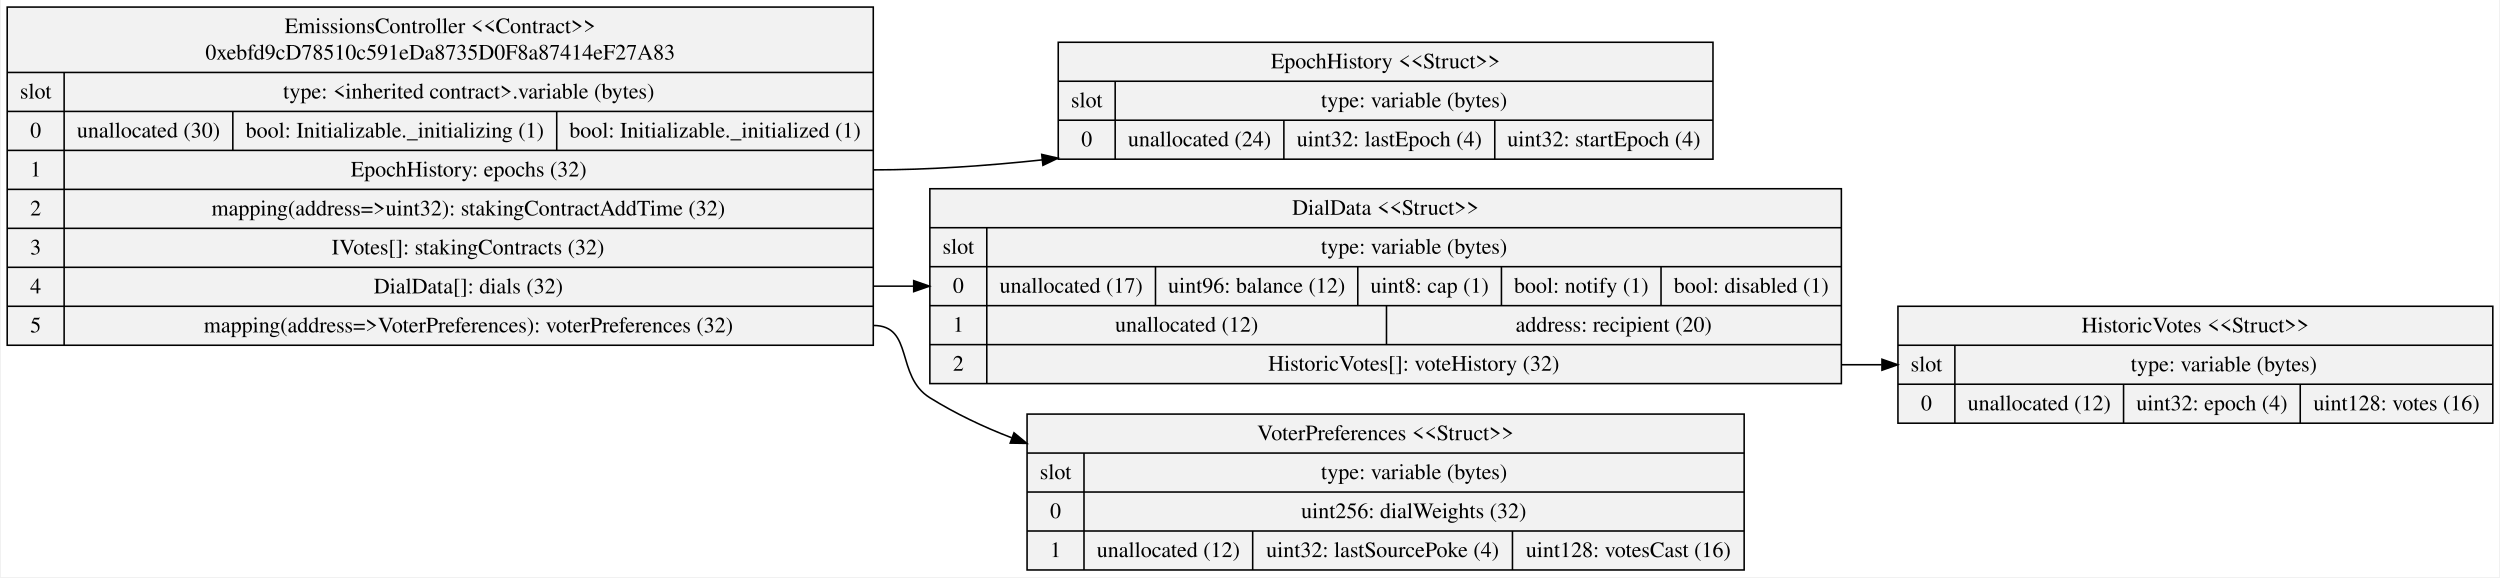
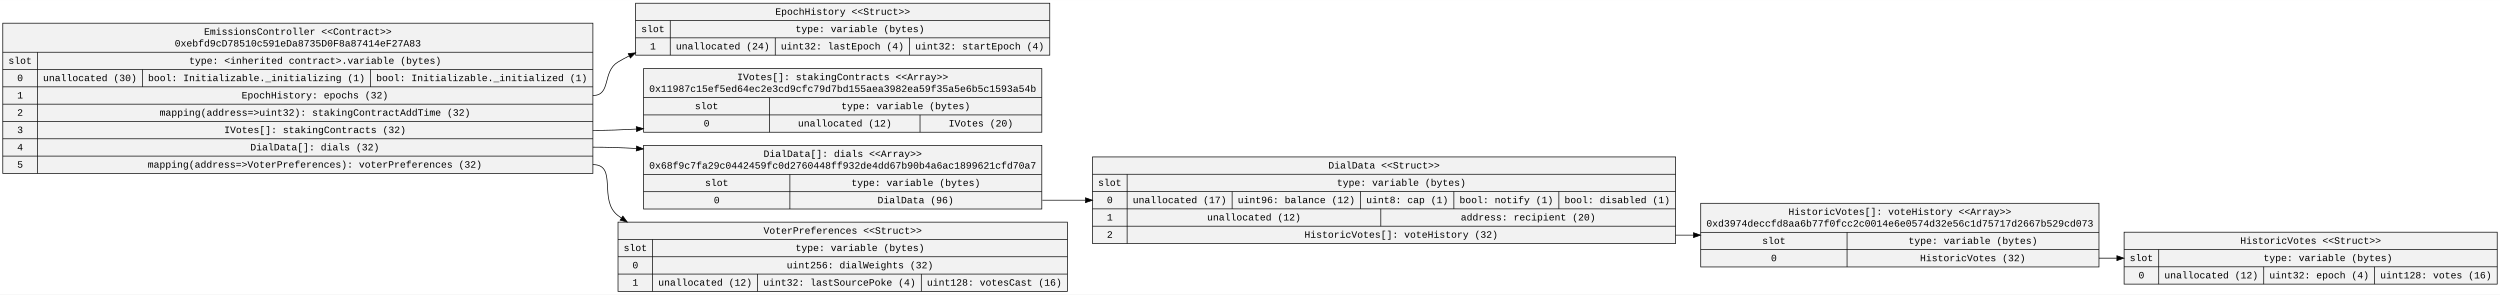
- <svg xmlns="http://www.w3.org/2000/svg" width="1590pt" height="367pt" viewBox="0.00 0.00 1589.71 367.20">
-   <g id="graph0" class="graph" transform="scale(1 1) rotate(0) translate(4 363.2)">
-     <polygon fill="white" stroke="transparent" points="-4,4 -4,-363.2 1585.71,-363.2 1585.71,4 -4,4" />
+ <svg xmlns="http://www.w3.org/2000/svg" width="3581pt" height="422pt" viewBox="0.00 0.00 3581.31 421.80">
+   <g id="graph0" class="graph" transform="scale(1 1) rotate(0) translate(4 417.8)">
+     <polygon fill="white" stroke="transparent" points="-4,4 -4,-417.8 3577.31,-417.8 3577.31,4 -4,4" />
    <g id="node1" class="node">
-       <polygon fill="#f2f2f2" stroke="black" points="0,-143.5 0,-358.7 551.13,-358.7 551.13,-143.5 0,-143.5" />
-       <text text-anchor="middle" x="275.56" y="-342.1" font-family="Times,serif" font-size="14.00">EmissionsController &lt;&lt;Contract&gt;&gt;</text>
-       <text text-anchor="middle" x="275.56" y="-325.3" font-family="Times,serif" font-size="14.00">0xebfd9cD78510c591eDa8735D0F8a87414eF27A83</text>
-       <polyline fill="none" stroke="black" points="0,-317.1 551.13,-317.1 " />
-       <text text-anchor="middle" x="18.11" y="-300.5" font-family="Times,serif" font-size="14.00">slot</text>
-       <polyline fill="none" stroke="black" points="0,-292.3 36.23,-292.3 " />
-       <text text-anchor="middle" x="18.11" y="-275.7" font-family="Times,serif" font-size="14.00">0</text>
-       <polyline fill="none" stroke="black" points="0,-267.5 36.23,-267.5 " />
-       <text text-anchor="middle" x="18.11" y="-250.9" font-family="Times,serif" font-size="14.00">1</text>
-       <polyline fill="none" stroke="black" points="0,-242.7 36.23,-242.7 " />
-       <text text-anchor="middle" x="18.11" y="-226.1" font-family="Times,serif" font-size="14.00">2</text>
-       <polyline fill="none" stroke="black" points="0,-217.9 36.23,-217.9 " />
-       <text text-anchor="middle" x="18.11" y="-201.3" font-family="Times,serif" font-size="14.00">3</text>
-       <polyline fill="none" stroke="black" points="0,-193.1 36.23,-193.1 " />
-       <text text-anchor="middle" x="18.11" y="-176.5" font-family="Times,serif" font-size="14.00">4</text>
-       <polyline fill="none" stroke="black" points="0,-168.3 36.23,-168.3 " />
-       <text text-anchor="middle" x="18.11" y="-151.7" font-family="Times,serif" font-size="14.00">5</text>
-       <polyline fill="none" stroke="black" points="36.23,-143.5 36.23,-317.1 " />
-       <text text-anchor="middle" x="293.68" y="-300.5" font-family="Times,serif" font-size="14.00">type: &lt;inherited contract&gt;.variable (bytes)</text>
-       <polyline fill="none" stroke="black" points="36.23,-292.3 551.13,-292.3 " />
-       <text text-anchor="middle" x="89.9" y="-275.7" font-family="Times,serif" font-size="14.00">unallocated (30)</text>
-       <polyline fill="none" stroke="black" points="143.58,-267.5 143.58,-292.3 " />
-       <text text-anchor="middle" x="246.63" y="-275.7" font-family="Times,serif" font-size="14.00">bool: Initializable._initializing (1)</text>
-       <polyline fill="none" stroke="black" points="349.69,-267.5 349.69,-292.3 " />
-       <text text-anchor="middle" x="450.41" y="-275.7" font-family="Times,serif" font-size="14.00">bool: Initializable._initialized (1)</text>
-       <polyline fill="none" stroke="black" points="36.23,-267.5 551.13,-267.5 " />
-       <text text-anchor="middle" x="293.66" y="-250.9" font-family="Times,serif" font-size="14.00">EpochHistory: epochs (32)</text>
-       <polyline fill="none" stroke="black" points="36.23,-242.7 551.13,-242.7 " />
-       <text text-anchor="middle" x="293.42" y="-226.1" font-family="Times,serif" font-size="14.00">mapping(address=&gt;uint32): stakingContractAddTime (32)</text>
-       <polyline fill="none" stroke="black" points="36.23,-217.9 551.13,-217.9 " />
-       <text text-anchor="middle" x="293.21" y="-201.3" font-family="Times,serif" font-size="14.00">IVotes[]: stakingContracts (32)</text>
-       <polyline fill="none" stroke="black" points="36.23,-193.1 551.13,-193.1 " />
-       <text text-anchor="middle" x="293.48" y="-176.5" font-family="Times,serif" font-size="14.00">DialData[]: dials (32)</text>
-       <polyline fill="none" stroke="black" points="36.23,-168.3 551.13,-168.3 " />
-       <text text-anchor="middle" x="293.49" y="-151.7" font-family="Times,serif" font-size="14.00">mapping(address=&gt;VoterPreferences): voterPreferences (32)</text>
+       <polygon fill="#f2f2f2" stroke="black" points="0,-169.5 0,-384.7 845.33,-384.7 845.33,-169.5 0,-169.5" />
+       <text text-anchor="middle" x="422.66" y="-368.1" font-family="Courier New" font-size="14.00">EmissionsController &lt;&lt;Contract&gt;&gt;</text>
+       <text text-anchor="middle" x="422.66" y="-351.3" font-family="Courier New" font-size="14.00">0xebfd9cD78510c591eDa8735D0F8a87414eF27A83</text>
+       <polyline fill="none" stroke="black" points="0,-343.1 845.33,-343.1 " />
+       <text text-anchor="middle" x="24.8" y="-326.5" font-family="Courier New" font-size="14.00">slot</text>
+       <polyline fill="none" stroke="black" points="0,-318.3 49.61,-318.3 " />
+       <text text-anchor="middle" x="24.8" y="-301.7" font-family="Courier New" font-size="14.00">0</text>
+       <polyline fill="none" stroke="black" points="0,-293.5 49.61,-293.5 " />
+       <text text-anchor="middle" x="24.8" y="-276.9" font-family="Courier New" font-size="14.00">1</text>
+       <polyline fill="none" stroke="black" points="0,-268.7 49.61,-268.7 " />
+       <text text-anchor="middle" x="24.8" y="-252.1" font-family="Courier New" font-size="14.00">2</text>
+       <polyline fill="none" stroke="black" points="0,-243.9 49.61,-243.9 " />
+       <text text-anchor="middle" x="24.8" y="-227.3" font-family="Courier New" font-size="14.00">3</text>
+       <polyline fill="none" stroke="black" points="0,-219.1 49.61,-219.1 " />
+       <text text-anchor="middle" x="24.8" y="-202.5" font-family="Courier New" font-size="14.00">4</text>
+       <polyline fill="none" stroke="black" points="0,-194.3 49.61,-194.3 " />
+       <text text-anchor="middle" x="24.8" y="-177.7" font-family="Courier New" font-size="14.00">5</text>
+       <polyline fill="none" stroke="black" points="49.61,-169.5 49.61,-343.1 " />
+       <text text-anchor="middle" x="447.47" y="-326.5" font-family="Courier New" font-size="14.00">type: &lt;inherited contract&gt;.variable (bytes)</text>
+       <polyline fill="none" stroke="black" points="49.61,-318.3 845.33,-318.3 " />
+       <text text-anchor="middle" x="124.82" y="-301.7" font-family="Courier New" font-size="14.00">unallocated (30)</text>
+       <polyline fill="none" stroke="black" points="200.03,-293.5 200.03,-318.3 " />
+       <text text-anchor="middle" x="363.45" y="-301.7" font-family="Courier New" font-size="14.00">bool: Initializable._initializing (1)</text>
+       <polyline fill="none" stroke="black" points="526.88,-293.5 526.88,-318.3 " />
+       <text text-anchor="middle" x="686.1" y="-301.7" font-family="Courier New" font-size="14.00">bool: Initializable._initialized (1)</text>
+       <polyline fill="none" stroke="black" points="49.61,-293.5 845.33,-293.5 " />
+       <text text-anchor="middle" x="447.12" y="-276.9" font-family="Courier New" font-size="14.00">EpochHistory: epochs (32)</text>
+       <polyline fill="none" stroke="black" points="49.61,-268.7 845.33,-268.7 " />
+       <text text-anchor="middle" x="447.24" y="-252.1" font-family="Courier New" font-size="14.00">mapping(address=&gt;uint32): stakingContractAddTime (32)</text>
+       <polyline fill="none" stroke="black" points="49.61,-243.9 845.33,-243.9 " />
+       <text text-anchor="middle" x="447.33" y="-227.3" font-family="Courier New" font-size="14.00">IVotes[]: stakingContracts (32)</text>
+       <polyline fill="none" stroke="black" points="49.61,-219.1 845.33,-219.1 " />
+       <text text-anchor="middle" x="447.02" y="-202.5" font-family="Courier New" font-size="14.00">DialData[]: dials (32)</text>
+       <polyline fill="none" stroke="black" points="49.61,-194.3 845.33,-194.3 " />
+       <text text-anchor="middle" x="447.04" y="-177.7" font-family="Courier New" font-size="14.00">mapping(address=&gt;VoterPreferences): voterPreferences (32)</text>
    </g>
    <g id="node2" class="node">
-       <polygon fill="#f2f2f2" stroke="black" points="668.83,-261.9 668.83,-336.3 1085.47,-336.3 1085.47,-261.9 668.83,-261.9" />
-       <text text-anchor="middle" x="877.15" y="-319.7" font-family="Times,serif" font-size="14.00">EpochHistory &lt;&lt;Struct&gt;&gt;</text>
-       <polyline fill="none" stroke="black" points="668.83,-311.5 1085.47,-311.5 " />
-       <text text-anchor="middle" x="686.94" y="-294.9" font-family="Times,serif" font-size="14.00">slot</text>
-       <polyline fill="none" stroke="black" points="668.83,-286.7 705.06,-286.7 " />
-       <text text-anchor="middle" x="686.94" y="-270.1" font-family="Times,serif" font-size="14.00">0</text>
-       <polyline fill="none" stroke="black" points="705.06,-261.9 705.06,-311.5 " />
-       <text text-anchor="middle" x="895.26" y="-294.9" font-family="Times,serif" font-size="14.00">type: variable (bytes)</text>
-       <polyline fill="none" stroke="black" points="705.06,-286.7 1085.47,-286.7 " />
-       <text text-anchor="middle" x="758.73" y="-270.1" font-family="Times,serif" font-size="14.00">unallocated (24)</text>
-       <polyline fill="none" stroke="black" points="812.41,-261.9 812.41,-286.7 " />
-       <text text-anchor="middle" x="879.51" y="-270.1" font-family="Times,serif" font-size="14.00">uint32: lastEpoch (4)</text>
-       <polyline fill="none" stroke="black" points="946.61,-261.9 946.61,-286.7 " />
-       <text text-anchor="middle" x="1016.04" y="-270.1" font-family="Times,serif" font-size="14.00">uint32: startEpoch (4)</text>
+       <polygon fill="#f2f2f2" stroke="black" points="906.53,-338.9 906.53,-413.3 1499.82,-413.3 1499.82,-338.9 906.53,-338.9" />
+       <text text-anchor="middle" x="1203.17" y="-396.7" font-family="Courier New" font-size="14.00">EpochHistory &lt;&lt;Struct&gt;&gt;</text>
+       <polyline fill="none" stroke="black" points="906.53,-388.5 1499.82,-388.5 " />
+       <text text-anchor="middle" x="931.33" y="-371.9" font-family="Courier New" font-size="14.00">slot</text>
+       <polyline fill="none" stroke="black" points="906.53,-363.7 956.14,-363.7 " />
+       <text text-anchor="middle" x="931.33" y="-347.1" font-family="Courier New" font-size="14.00">1</text>
+       <polyline fill="none" stroke="black" points="956.14,-338.9 956.14,-388.5 " />
+       <text text-anchor="middle" x="1227.98" y="-371.9" font-family="Courier New" font-size="14.00">type: variable (bytes)</text>
+       <polyline fill="none" stroke="black" points="956.14,-363.7 1499.82,-363.7 " />
+       <text text-anchor="middle" x="1031.35" y="-347.1" font-family="Courier New" font-size="14.00">unallocated (24)</text>
+       <polyline fill="none" stroke="black" points="1106.56,-338.9 1106.56,-363.7 " />
+       <text text-anchor="middle" x="1202.77" y="-347.1" font-family="Courier New" font-size="14.00">uint32: lastEpoch (4)</text>
+       <polyline fill="none" stroke="black" points="1298.99,-338.9 1298.99,-363.7 " />
+       <text text-anchor="middle" x="1399.4" y="-347.1" font-family="Courier New" font-size="14.00">uint32: startEpoch (4)</text>
    </g>
    <g id="edge1" class="edge">
-       <path fill="none" stroke="black" d="M551.13,-255.1C586,-255.1 622.79,-257.62 658.58,-261.45" />
-       <polygon fill="black" stroke="black" points="658.32,-264.94 668.65,-262.56 659.09,-257.98 658.32,-264.94" />
+       <path fill="none" stroke="black" d="M845.33,-281.1C871.99,-281.1 858.41,-315.47 881.33,-329.1 886.52,-332.19 891.84,-335.1 897.27,-337.84" />
+       <polygon fill="black" stroke="black" points="895.98,-341.11 906.51,-342.3 899.02,-334.8 895.98,-341.11" />
+     </g>
+     <g id="node3" class="node">
+       <polygon fill="#f2f2f2" stroke="black" points="917.93,-228.5 917.93,-319.7 1488.42,-319.7 1488.42,-228.5 917.93,-228.5" />
+       <text text-anchor="middle" x="1203.17" y="-303.1" font-family="Courier New" font-size="14.00">IVotes[]: stakingContracts &lt;&lt;Array&gt;&gt;</text>
+       <text text-anchor="middle" x="1203.17" y="-286.3" font-family="Courier New" font-size="14.00">0x11987c15ef5ed64ec2e3cd9cfc79d7bd155aea3982ea59f35a5e6b5c1593a54b</text>
+       <polyline fill="none" stroke="black" points="917.93,-278.1 1488.42,-278.1 " />
+       <text text-anchor="middle" x="1008.23" y="-261.5" font-family="Courier New" font-size="14.00">slot</text>
+       <polyline fill="none" stroke="black" points="917.93,-253.3 1098.53,-253.3 " />
+       <text text-anchor="middle" x="1008.23" y="-236.7" font-family="Courier New" font-size="14.00">0</text>
+       <polyline fill="none" stroke="black" points="1098.53,-228.5 1098.53,-278.1 " />
+       <text text-anchor="middle" x="1293.45" y="-261.5" font-family="Courier New" font-size="14.00">type: variable (bytes)</text>
+       <polyline fill="none" stroke="black" points="1098.53,-253.3 1488.37,-253.3 " />
+       <text text-anchor="middle" x="1206.25" y="-236.7" font-family="Courier New" font-size="14.00">unallocated (12)</text>
+       <polyline fill="none" stroke="black" points="1313.96,-228.5 1313.96,-253.3 " />
+       <text text-anchor="middle" x="1401.16" y="-236.7" font-family="Courier New" font-size="14.00">IVotes (20)</text>
+     </g>
+     <g id="edge2" class="edge">
+       <path fill="none" stroke="black" d="M845.33,-231.1C865.66,-231.1 886.6,-231.8 907.67,-233.01" />
+       <polygon fill="black" stroke="black" points="907.48,-236.51 917.68,-233.63 907.91,-229.52 907.48,-236.51" />
+     </g>
+     <g id="node7" class="node">
+       <polygon fill="#f2f2f2" stroke="black" points="917.93,-118.5 917.93,-209.7 1488.42,-209.7 1488.42,-118.5 917.93,-118.5" />
+       <text text-anchor="middle" x="1203.17" y="-193.1" font-family="Courier New" font-size="14.00">DialData[]: dials &lt;&lt;Array&gt;&gt;</text>
+       <text text-anchor="middle" x="1203.17" y="-176.3" font-family="Courier New" font-size="14.00">0x68f9c7fa29c0442459fc0d2760448ff932de4dd67b90b4a6ac1899621cfd70a7</text>
+       <polyline fill="none" stroke="black" points="917.93,-168.1 1488.42,-168.1 " />
+       <text text-anchor="middle" x="1022.73" y="-151.5" font-family="Courier New" font-size="14.00">slot</text>
+       <polyline fill="none" stroke="black" points="917.93,-143.3 1127.53,-143.3 " />
+       <text text-anchor="middle" x="1022.73" y="-126.7" font-family="Courier New" font-size="14.00">0</text>
+       <polyline fill="none" stroke="black" points="1127.53,-118.5 1127.53,-168.1 " />
+       <text text-anchor="middle" x="1307.95" y="-151.5" font-family="Courier New" font-size="14.00">type: variable (bytes)</text>
+       <polyline fill="none" stroke="black" points="1127.53,-143.3 1488.36,-143.3 " />
+       <text text-anchor="middle" x="1307.64" y="-126.7" font-family="Courier New" font-size="14.00">DialData (96)</text>
+     </g>
+     <g id="edge3" class="edge">
+       <path fill="none" stroke="black" d="M845.33,-207.1C865.66,-207.1 886.6,-206.4 907.67,-205.19" />
+       <polygon fill="black" stroke="black" points="907.91,-208.68 917.68,-204.57 907.48,-201.69 907.91,-208.68" />
+     </g>
+     <g id="node8" class="node">
+       <polygon fill="#f2f2f2" stroke="black" points="881.33,-0.5 881.33,-99.7 1525.02,-99.7 1525.02,-0.5 881.33,-0.5" />
+       <text text-anchor="middle" x="1203.17" y="-83.1" font-family="Courier New" font-size="14.00">VoterPreferences &lt;&lt;Struct&gt;&gt;</text>
+       <polyline fill="none" stroke="black" points="881.33,-74.9 1525.02,-74.9 " />
+       <text text-anchor="middle" x="906.13" y="-58.3" font-family="Courier New" font-size="14.00">slot</text>
+       <polyline fill="none" stroke="black" points="881.33,-50.1 930.93,-50.1 " />
+       <text text-anchor="middle" x="906.13" y="-33.5" font-family="Courier New" font-size="14.00">0</text>
+       <polyline fill="none" stroke="black" points="881.33,-25.3 930.93,-25.3 " />
+       <text text-anchor="middle" x="906.13" y="-8.7" font-family="Courier New" font-size="14.00">1</text>
+       <polyline fill="none" stroke="black" points="930.93,-0.5 930.93,-74.9 " />
+       <text text-anchor="middle" x="1227.98" y="-58.3" font-family="Courier New" font-size="14.00">type: variable (bytes)</text>
+       <polyline fill="none" stroke="black" points="930.93,-50.1 1525.02,-50.1 " />
+       <text text-anchor="middle" x="1227.95" y="-33.5" font-family="Courier New" font-size="14.00">uint256: dialWeights (32)</text>
+       <polyline fill="none" stroke="black" points="930.93,-25.3 1525.02,-25.3 " />
+       <text text-anchor="middle" x="1006.14" y="-8.7" font-family="Courier New" font-size="14.00">unallocated (12)</text>
+       <polyline fill="none" stroke="black" points="1081.35,-0.5 1081.35,-25.3 " />
+       <text text-anchor="middle" x="1198.57" y="-8.7" font-family="Courier New" font-size="14.00">uint32: lastSourcePoke (4)</text>
+       <polyline fill="none" stroke="black" points="1315.79,-0.5 1315.79,-25.3 " />
+       <text text-anchor="middle" x="1420.41" y="-8.7" font-family="Courier New" font-size="14.00">uint128: votesCast (16)</text>
+     </g>
+     <g id="edge4" class="edge">
+       <path fill="none" stroke="black" d="M845.33,-182.1C881.5,-182.1 852.47,-130.91 881.33,-109.1 882.94,-107.88 884.56,-106.69 886.21,-105.52" />
+       <polygon fill="black" stroke="black" points="888.26,-108.36 894.56,-99.84 884.32,-102.57 888.26,-108.36" />
    </g>
    <g id="node4" class="node">
-       <polygon fill="#f2f2f2" stroke="black" points="587.13,-119.1 587.13,-243.1 1167.17,-243.1 1167.17,-119.1 587.13,-119.1" />
-       <text text-anchor="middle" x="877.15" y="-226.5" font-family="Times,serif" font-size="14.00">DialData &lt;&lt;Struct&gt;&gt;</text>
-       <polyline fill="none" stroke="black" points="587.13,-218.3 1167.17,-218.3 " />
-       <text text-anchor="middle" x="605.24" y="-201.7" font-family="Times,serif" font-size="14.00">slot</text>
-       <polyline fill="none" stroke="black" points="587.13,-193.5 623.36,-193.5 " />
-       <text text-anchor="middle" x="605.24" y="-176.9" font-family="Times,serif" font-size="14.00">0</text>
-       <polyline fill="none" stroke="black" points="587.13,-168.7 623.36,-168.7 " />
-       <text text-anchor="middle" x="605.24" y="-152.1" font-family="Times,serif" font-size="14.00">1</text>
-       <polyline fill="none" stroke="black" points="587.13,-143.9 623.36,-143.9 " />
-       <text text-anchor="middle" x="605.24" y="-127.3" font-family="Times,serif" font-size="14.00">2</text>
-       <polyline fill="none" stroke="black" points="623.36,-119.1 623.36,-218.3 " />
-       <text text-anchor="middle" x="895.26" y="-201.7" font-family="Times,serif" font-size="14.00">type: variable (bytes)</text>
-       <polyline fill="none" stroke="black" points="623.36,-193.5 1167.17,-193.5 " />
-       <text text-anchor="middle" x="677.03" y="-176.9" font-family="Times,serif" font-size="14.00">unallocated (17)</text>
-       <polyline fill="none" stroke="black" points="730.71,-168.7 730.71,-193.5 " />
-       <text text-anchor="middle" x="795.07" y="-176.9" font-family="Times,serif" font-size="14.00">uint96: balance (12)</text>
-       <polyline fill="none" stroke="black" points="859.44,-168.7 859.44,-193.5 " />
-       <text text-anchor="middle" x="905.15" y="-176.9" font-family="Times,serif" font-size="14.00">uint8: cap (1)</text>
-       <polyline fill="none" stroke="black" points="950.86,-168.7 950.86,-193.5 " />
-       <text text-anchor="middle" x="1001.64" y="-176.9" font-family="Times,serif" font-size="14.00">bool: notify (1)</text>
-       <polyline fill="none" stroke="black" points="1052.41,-168.7 1052.41,-193.5 " />
-       <text text-anchor="middle" x="1109.79" y="-176.9" font-family="Times,serif" font-size="14.00">bool: disabled (1)</text>
-       <polyline fill="none" stroke="black" points="623.36,-168.7 1167.17,-168.7 " />
-       <text text-anchor="middle" x="750.53" y="-152.1" font-family="Times,serif" font-size="14.00">unallocated (12)</text>
-       <polyline fill="none" stroke="black" points="877.71,-143.9 877.71,-168.7 " />
-       <text text-anchor="middle" x="1022.29" y="-152.1" font-family="Times,serif" font-size="14.00">address: recipient (20)</text>
-       <polyline fill="none" stroke="black" points="623.36,-143.9 1167.17,-143.9 " />
-       <text text-anchor="middle" x="895.06" y="-127.3" font-family="Times,serif" font-size="14.00">HistoricVotes[]: voteHistory (32)</text>
-     </g>
-     <g id="edge2" class="edge">
-       <path fill="none" stroke="black" d="M551.13,-181.1C559.54,-181.1 568.08,-181.1 576.7,-181.1" />
-       <polygon fill="black" stroke="black" points="576.85,-184.6 586.85,-181.1 576.85,-177.6 576.85,-184.6" />
+       <polygon fill="#f2f2f2" stroke="black" points="3038.83,-10.9 3038.83,-85.3 3573.31,-85.3 3573.31,-10.9 3038.83,-10.9" />
+       <text text-anchor="middle" x="3306.07" y="-68.7" font-family="Courier New" font-size="14.00">HistoricVotes &lt;&lt;Struct&gt;&gt;</text>
+       <polyline fill="none" stroke="black" points="3038.83,-60.5 3573.31,-60.5 " />
+       <text text-anchor="middle" x="3063.63" y="-43.9" font-family="Courier New" font-size="14.00">slot</text>
+       <polyline fill="none" stroke="black" points="3038.83,-35.7 3088.44,-35.7 " />
+       <text text-anchor="middle" x="3063.63" y="-19.1" font-family="Courier New" font-size="14.00">0</text>
+       <polyline fill="none" stroke="black" points="3088.44,-10.9 3088.44,-60.5 " />
+       <text text-anchor="middle" x="3330.87" y="-43.9" font-family="Courier New" font-size="14.00">type: variable (bytes)</text>
+       <polyline fill="none" stroke="black" points="3088.44,-35.7 3573.31,-35.7 " />
+       <text text-anchor="middle" x="3163.65" y="-19.1" font-family="Courier New" font-size="14.00">unallocated (12)</text>
+       <polyline fill="none" stroke="black" points="3238.86,-10.9 3238.86,-35.7 " />
+       <text text-anchor="middle" x="3318.27" y="-19.1" font-family="Courier New" font-size="14.00">uint32: epoch (4)</text>
+       <polyline fill="none" stroke="black" points="3397.68,-10.9 3397.68,-35.7 " />
+       <text text-anchor="middle" x="3485.5" y="-19.1" font-family="Courier New" font-size="14.00">uint128: votes (16)</text>
    </g>
    <g id="node5" class="node">
-       <polygon fill="#f2f2f2" stroke="black" points="648.99,-0.5 648.99,-99.7 1105.31,-99.7 1105.31,-0.5 648.99,-0.5" />
-       <text text-anchor="middle" x="877.15" y="-83.1" font-family="Times,serif" font-size="14.00">VoterPreferences &lt;&lt;Struct&gt;&gt;</text>
-       <polyline fill="none" stroke="black" points="648.99,-74.9 1105.31,-74.9 " />
-       <text text-anchor="middle" x="667.1" y="-58.3" font-family="Times,serif" font-size="14.00">slot</text>
-       <polyline fill="none" stroke="black" points="648.99,-50.1 685.22,-50.1 " />
-       <text text-anchor="middle" x="667.1" y="-33.5" font-family="Times,serif" font-size="14.00">0</text>
-       <polyline fill="none" stroke="black" points="648.99,-25.3 685.22,-25.3 " />
-       <text text-anchor="middle" x="667.1" y="-8.7" font-family="Times,serif" font-size="14.00">1</text>
-       <polyline fill="none" stroke="black" points="685.22,-0.5 685.22,-74.9 " />
-       <text text-anchor="middle" x="895.26" y="-58.3" font-family="Times,serif" font-size="14.00">type: variable (bytes)</text>
-       <polyline fill="none" stroke="black" points="685.22,-50.1 1105.31,-50.1 " />
-       <text text-anchor="middle" x="895.04" y="-33.5" font-family="Times,serif" font-size="14.00">uint256: dialWeights (32)</text>
-       <polyline fill="none" stroke="black" points="685.22,-25.3 1105.31,-25.3 " />
-       <text text-anchor="middle" x="738.89" y="-8.7" font-family="Times,serif" font-size="14.00">unallocated (12)</text>
-       <polyline fill="none" stroke="black" points="792.56,-0.5 792.56,-25.3 " />
-       <text text-anchor="middle" x="875.22" y="-8.7" font-family="Times,serif" font-size="14.00">uint32: lastSourcePoke (4)</text>
-       <polyline fill="none" stroke="black" points="957.87,-0.5 957.87,-25.3 " />
-       <text text-anchor="middle" x="1031.59" y="-8.7" font-family="Times,serif" font-size="14.00">uint128: votesCast (16)</text>
+       <polygon fill="#f2f2f2" stroke="black" points="2432.34,-35.5 2432.34,-126.7 3002.83,-126.7 3002.83,-35.5 2432.34,-35.5" />
+       <text text-anchor="middle" x="2717.59" y="-110.1" font-family="Courier New" font-size="14.00">HistoricVotes[]: voteHistory &lt;&lt;Array&gt;&gt;</text>
+       <text text-anchor="middle" x="2717.59" y="-93.3" font-family="Courier New" font-size="14.00">0xd3974deccfd8aa6b77f0fcc2c0014e6e0574d32e56c1d75717d2667b529cd073</text>
+       <polyline fill="none" stroke="black" points="2432.34,-85.1 3002.83,-85.1 " />
+       <text text-anchor="middle" x="2537.14" y="-68.5" font-family="Courier New" font-size="14.00">slot</text>
+       <polyline fill="none" stroke="black" points="2432.34,-60.3 2641.95,-60.3 " />
+       <text text-anchor="middle" x="2537.14" y="-43.7" font-family="Courier New" font-size="14.00">0</text>
+       <polyline fill="none" stroke="black" points="2641.95,-35.5 2641.95,-85.1 " />
+       <text text-anchor="middle" x="2822.36" y="-68.5" font-family="Courier New" font-size="14.00">type: variable (bytes)</text>
+       <polyline fill="none" stroke="black" points="2641.95,-60.3 3002.78,-60.3 " />
+       <text text-anchor="middle" x="2822.06" y="-43.7" font-family="Courier New" font-size="14.00">HistoricVotes (32)</text>
    </g>
-     <g id="edge3" class="edge">
-       <path fill="none" stroke="black" d="M551.13,-156.1C577.09,-156.1 565.07,-123.8 587.13,-110.1 603.35,-100.03 620.97,-91.62 639.24,-84.6" />
-       <polygon fill="black" stroke="black" points="640.68,-87.8 648.85,-81.05 638.25,-81.23 640.68,-87.8" />
+     <g id="edge5" class="edge">
+       <path fill="none" stroke="black" d="M3002.83,-48.1C3011.22,-48.1 3019.75,-48.1 3028.35,-48.1" />
+       <polygon fill="black" stroke="black" points="3028.49,-51.6 3038.49,-48.1 3028.49,-44.6 3028.49,-51.6" />
    </g>
-     <g id="node3" class="node">
-       <polygon fill="#f2f2f2" stroke="black" points="1203.17,-93.9 1203.17,-168.3 1581.71,-168.3 1581.71,-93.9 1203.17,-93.9" />
-       <text text-anchor="middle" x="1392.44" y="-151.7" font-family="Times,serif" font-size="14.00">HistoricVotes &lt;&lt;Struct&gt;&gt;</text>
-       <polyline fill="none" stroke="black" points="1203.17,-143.5 1581.71,-143.5 " />
-       <text text-anchor="middle" x="1221.28" y="-126.9" font-family="Times,serif" font-size="14.00">slot</text>
-       <polyline fill="none" stroke="black" points="1203.17,-118.7 1239.4,-118.7 " />
-       <text text-anchor="middle" x="1221.28" y="-102.1" font-family="Times,serif" font-size="14.00">0</text>
-       <polyline fill="none" stroke="black" points="1239.4,-93.9 1239.4,-143.5 " />
-       <text text-anchor="middle" x="1410.55" y="-126.9" font-family="Times,serif" font-size="14.00">type: variable (bytes)</text>
-       <polyline fill="none" stroke="black" points="1239.4,-118.7 1581.71,-118.7 " />
-       <text text-anchor="middle" x="1293.07" y="-102.1" font-family="Times,serif" font-size="14.00">unallocated (12)</text>
-       <polyline fill="none" stroke="black" points="1346.74,-93.9 1346.74,-118.7 " />
-       <text text-anchor="middle" x="1402.95" y="-102.1" font-family="Times,serif" font-size="14.00">uint32: epoch (4)</text>
-       <polyline fill="none" stroke="black" points="1459.17,-93.9 1459.17,-118.7 " />
-       <text text-anchor="middle" x="1520.44" y="-102.1" font-family="Times,serif" font-size="14.00">uint128: votes (16)</text>
+     <g id="node6" class="node">
+       <polygon fill="#f2f2f2" stroke="black" points="1561.02,-69.1 1561.02,-193.1 2396.34,-193.1 2396.34,-69.1 1561.02,-69.1" />
+       <text text-anchor="middle" x="1978.68" y="-176.5" font-family="Courier New" font-size="14.00">DialData &lt;&lt;Struct&gt;&gt;</text>
+       <polyline fill="none" stroke="black" points="1561.02,-168.3 2396.34,-168.3 " />
+       <text text-anchor="middle" x="1585.82" y="-151.7" font-family="Courier New" font-size="14.00">slot</text>
+       <polyline fill="none" stroke="black" points="1561.02,-143.5 1610.63,-143.5 " />
+       <text text-anchor="middle" x="1585.82" y="-126.9" font-family="Courier New" font-size="14.00">0</text>
+       <polyline fill="none" stroke="black" points="1561.02,-118.7 1610.63,-118.7 " />
+       <text text-anchor="middle" x="1585.82" y="-102.1" font-family="Courier New" font-size="14.00">1</text>
+       <polyline fill="none" stroke="black" points="1561.02,-93.9 1610.63,-93.9 " />
+       <text text-anchor="middle" x="1585.82" y="-77.3" font-family="Courier New" font-size="14.00">2</text>
+       <polyline fill="none" stroke="black" points="1610.63,-69.1 1610.63,-168.3 " />
+       <text text-anchor="middle" x="2003.48" y="-151.7" font-family="Courier New" font-size="14.00">type: variable (bytes)</text>
+       <polyline fill="none" stroke="black" points="1610.63,-143.5 2396.34,-143.5 " />
+       <text text-anchor="middle" x="1685.84" y="-126.9" font-family="Courier New" font-size="14.00">unallocated (17)</text>
+       <polyline fill="none" stroke="black" points="1761.05,-118.7 1761.05,-143.5 " />
+       <text text-anchor="middle" x="1853.06" y="-126.9" font-family="Courier New" font-size="14.00">uint96: balance (12)</text>
+       <polyline fill="none" stroke="black" points="1945.08,-118.7 1945.08,-143.5 " />
+       <text text-anchor="middle" x="2011.89" y="-126.9" font-family="Courier New" font-size="14.00">uint8: cap (1)</text>
+       <polyline fill="none" stroke="black" points="2078.7,-118.7 2078.7,-143.5 " />
+       <text text-anchor="middle" x="2153.91" y="-126.9" font-family="Courier New" font-size="14.00">bool: notify (1)</text>
+       <polyline fill="none" stroke="black" points="2229.12,-118.7 2229.12,-143.5 " />
+       <text text-anchor="middle" x="2312.73" y="-126.9" font-family="Courier New" font-size="14.00">bool: disabled (1)</text>
+       <polyline fill="none" stroke="black" points="1610.63,-118.7 2396.34,-118.7 " />
+       <text text-anchor="middle" x="1792.34" y="-102.1" font-family="Courier New" font-size="14.00">unallocated (12)</text>
+       <polyline fill="none" stroke="black" points="1974.05,-93.9 1974.05,-118.7 " />
+       <text text-anchor="middle" x="2185.16" y="-102.1" font-family="Courier New" font-size="14.00">address: recipient (20)</text>
+       <polyline fill="none" stroke="black" points="1610.63,-93.9 2396.34,-93.9 " />
+       <text text-anchor="middle" x="2003.25" y="-77.3" font-family="Courier New" font-size="14.00">HistoricVotes[]: voteHistory (32)</text>
    </g>
-     <g id="edge4" class="edge">
-       <path fill="none" stroke="black" d="M1167.17,-131.1C1175.56,-131.1 1184.14,-131.1 1192.8,-131.1" />
-       <polygon fill="black" stroke="black" points="1193,-134.6 1203,-131.1 1193,-127.6 1193,-134.6" />
+     <g id="edge6" class="edge">
+       <path fill="none" stroke="black" d="M2396.34,-81.1C2404.73,-81.1 2413.25,-81.1 2421.84,-81.1" />
+       <polygon fill="black" stroke="black" points="2421.97,-84.6 2431.97,-81.1 2421.97,-77.6 2421.97,-84.6" />
+     </g>
+     <g id="edge7" class="edge">
+       <path fill="none" stroke="black" d="M1489.17,-131.1C1509.31,-131.1 1529.91,-131.1 1550.72,-131.1" />
+       <polygon fill="black" stroke="black" points="1550.95,-134.6 1560.95,-131.1 1550.95,-127.6 1550.95,-134.6" />
    </g>
  </g>
</svg>
